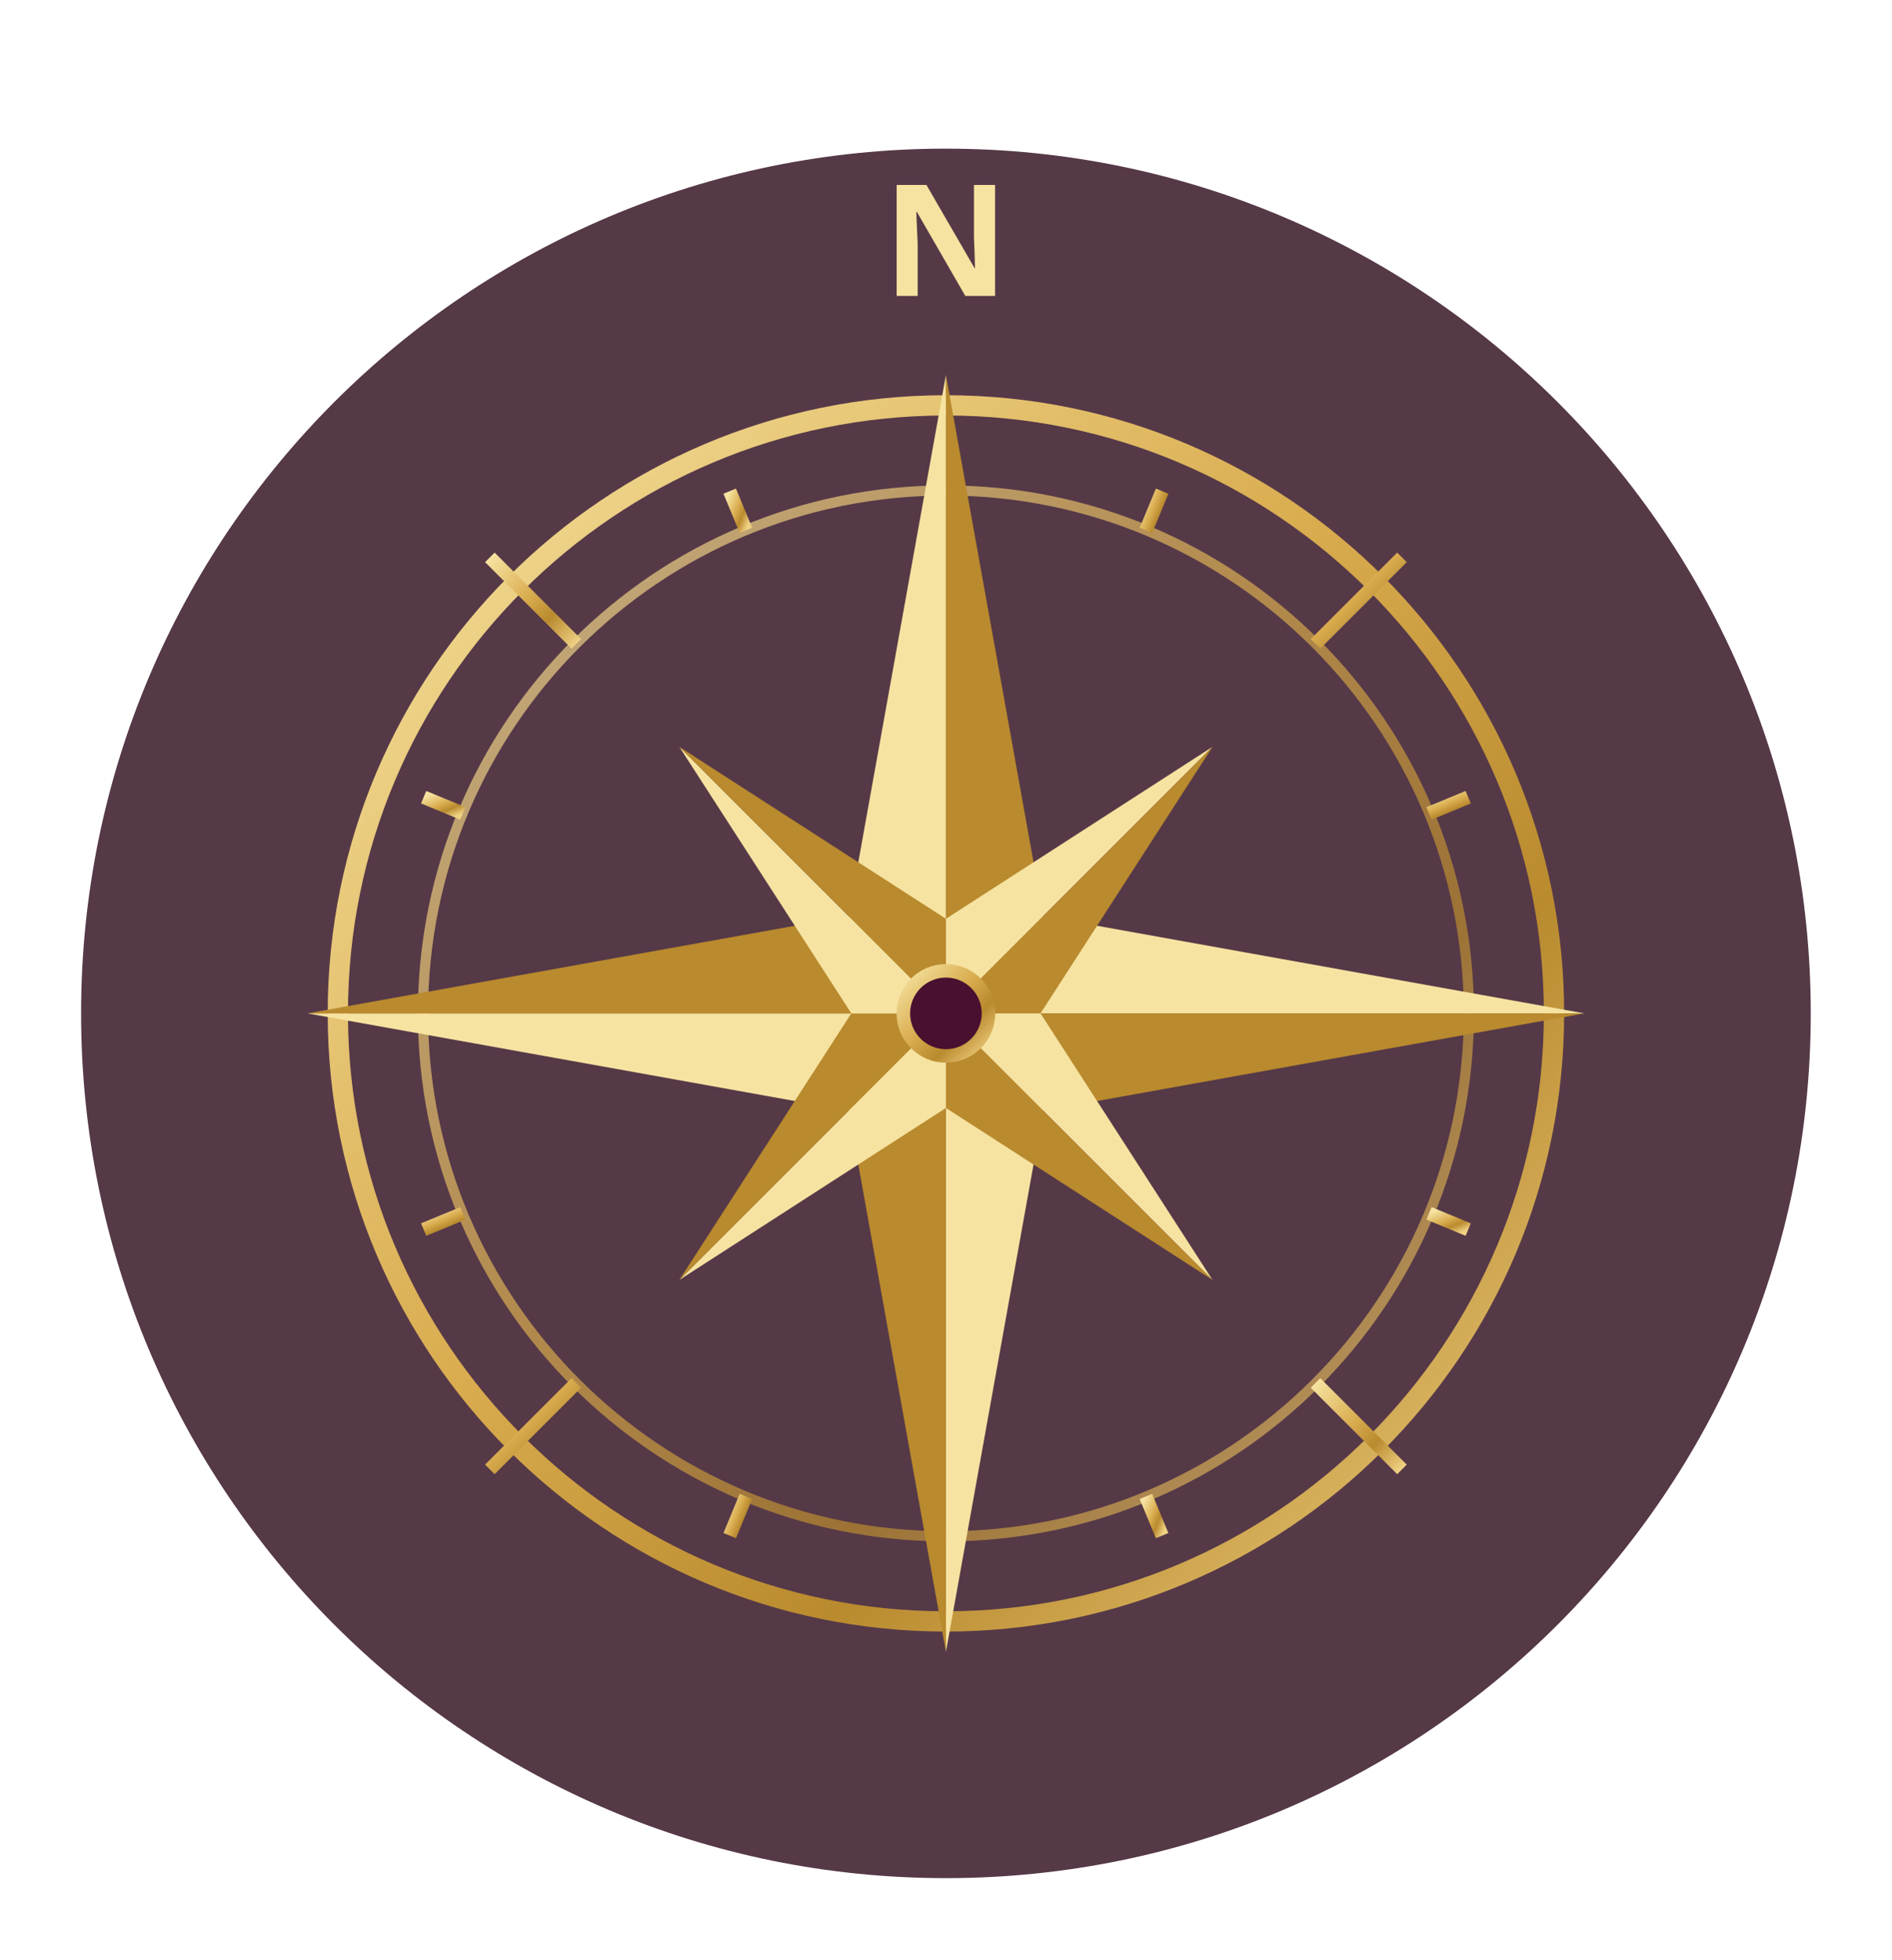
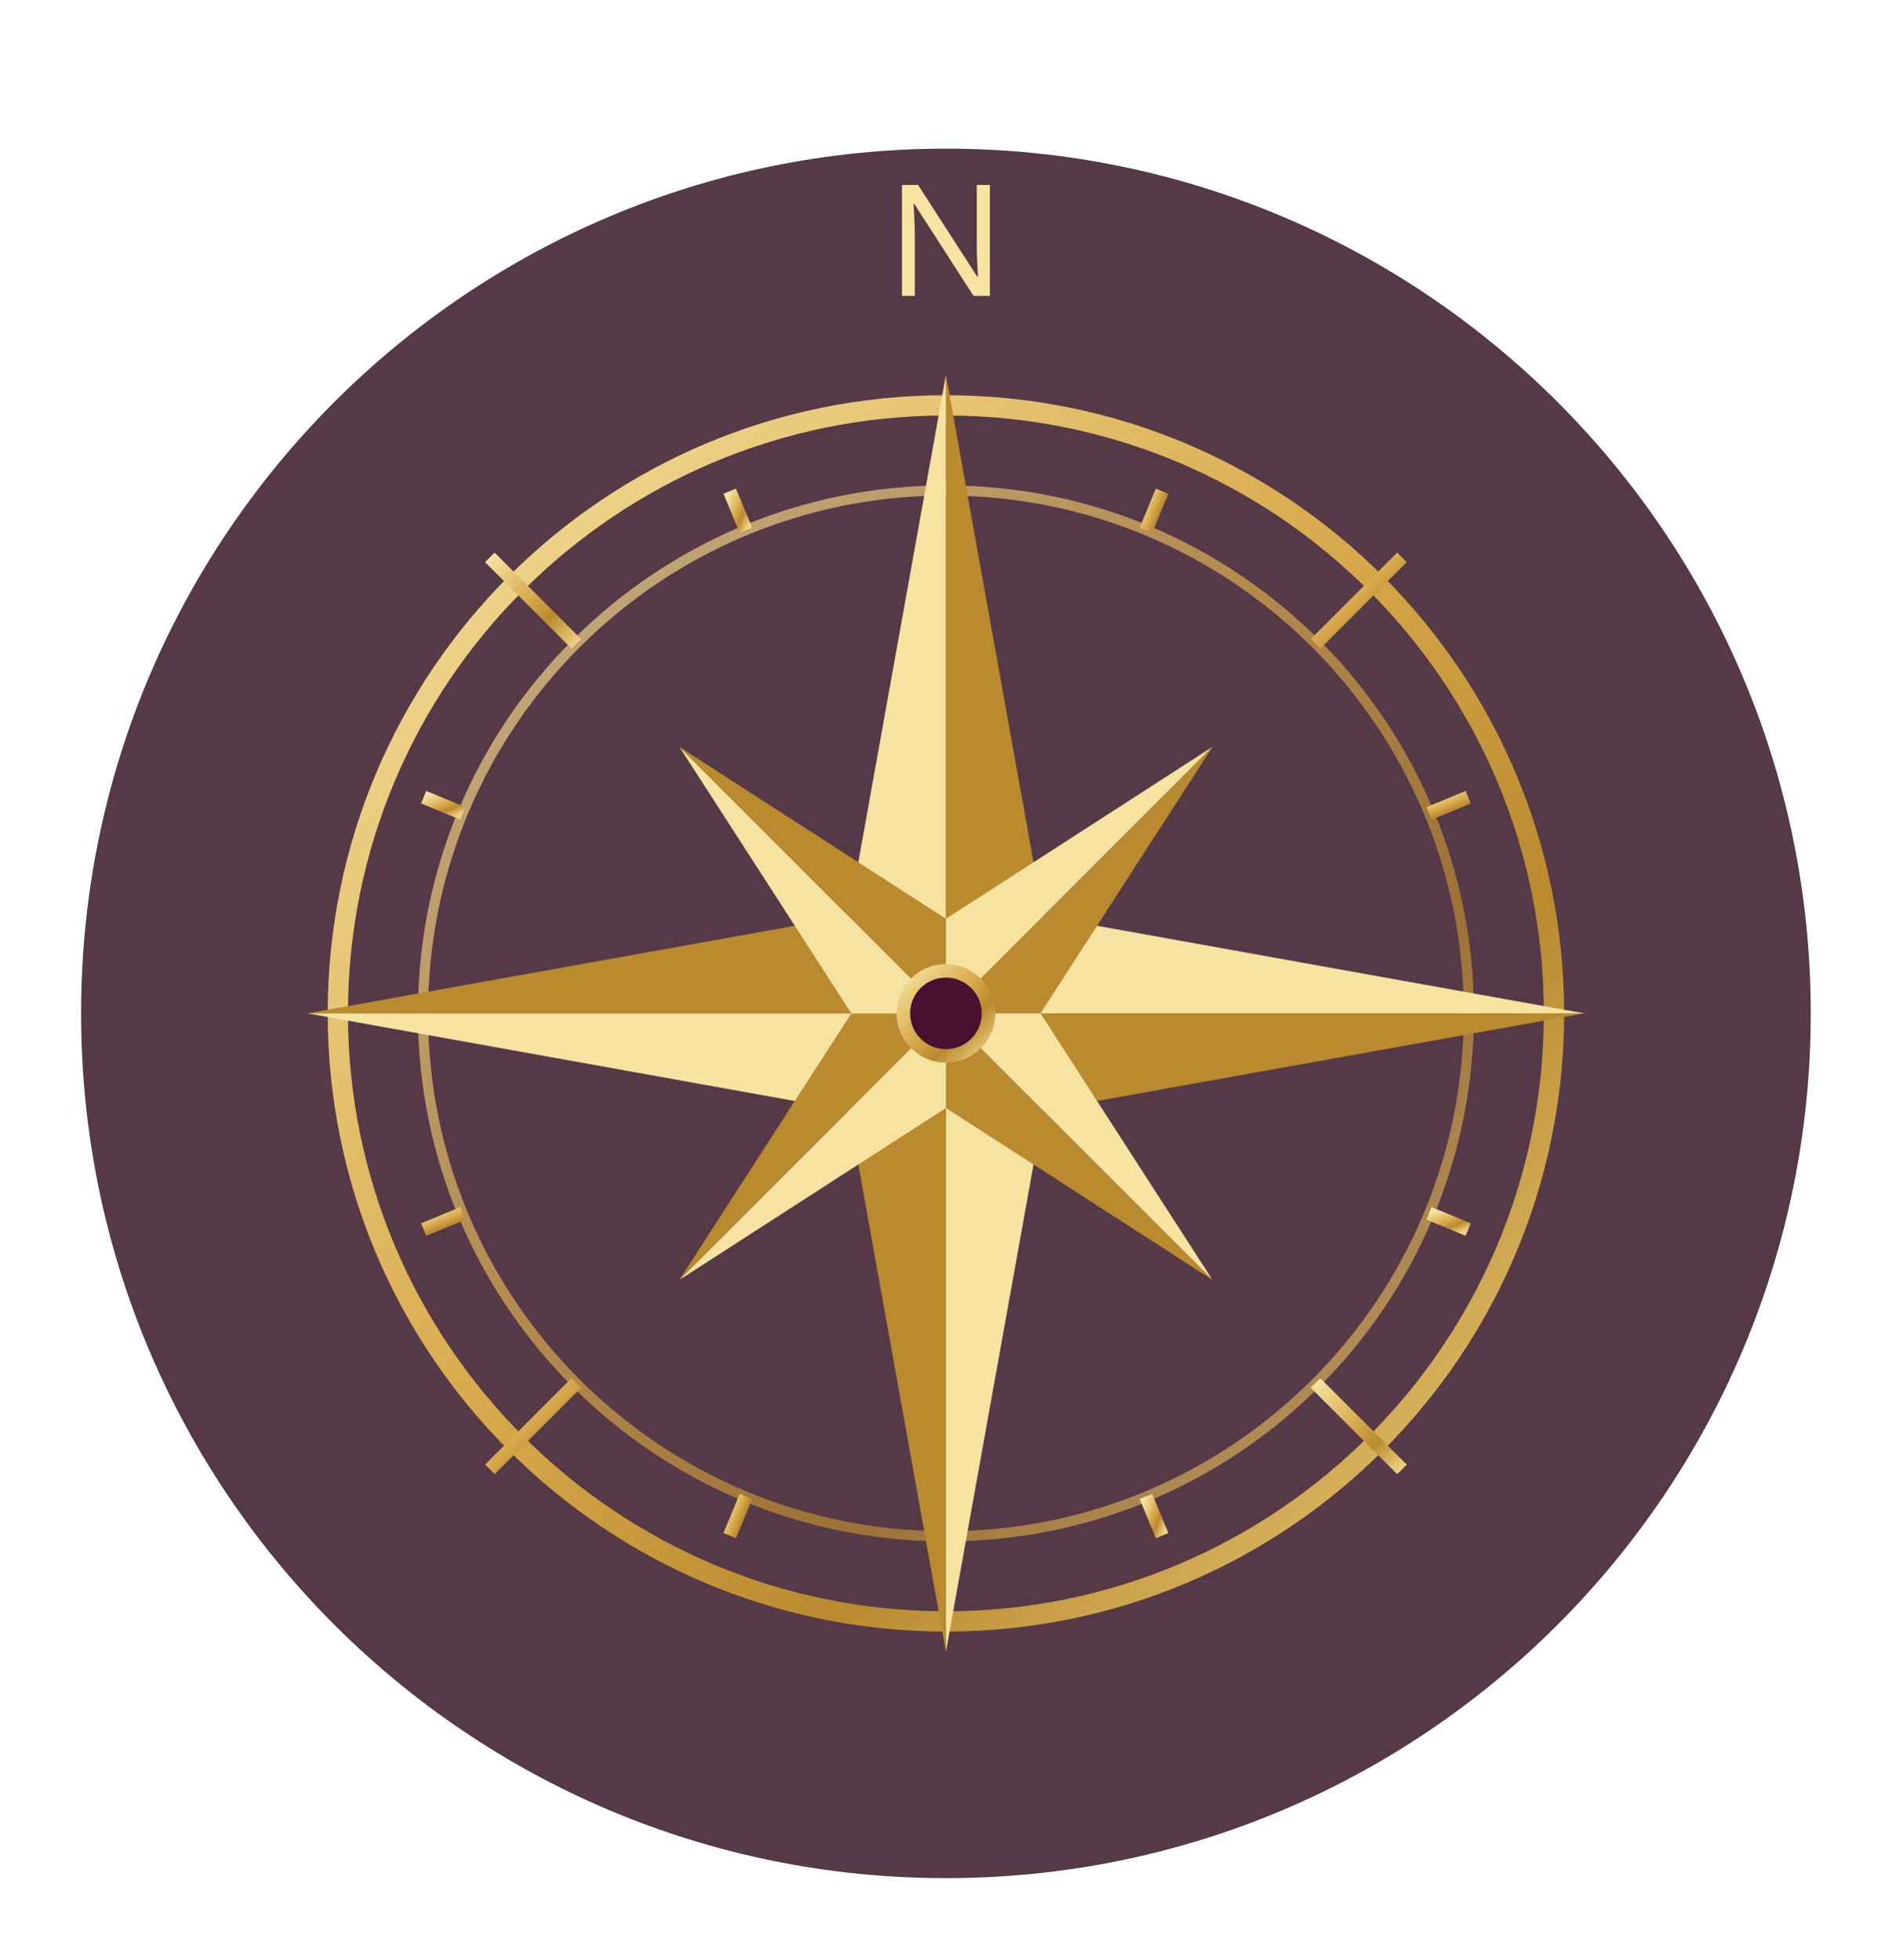
<svg xmlns="http://www.w3.org/2000/svg" width="280" height="290" viewBox="0 0 280 290">
  <defs>
    <linearGradient id="gold" x1="0" y1="0" x2="1" y2="1">
      <stop offset="0" stop-color="#f6e3a1" />
      <stop offset=".45" stop-color="#d9ac4f" />
      <stop offset=".7" stop-color="#b98a2e" />
      <stop offset="1" stop-color="#f0d184" />
    </linearGradient>
  </defs>
  <g transform="translate(140,150)">
    <circle r="128" fill="#2c0819" opacity=".8" />
    <circle r="90" fill="none" stroke="url(#gold)" stroke-width="3" />
    <circle r="77.4" fill="none" stroke="url(#gold)" stroke-width="1.5" opacity=".7" />
    <line x1="0.0" y1="-77.4" x2="0.0" y2="-95.4" stroke="url(#gold)" stroke-width="2" />
    <line x1="29.6" y1="-71.5" x2="32.0" y2="-77.3" stroke="url(#gold)" stroke-width="2" />
    <line x1="54.7" y1="-54.7" x2="67.5" y2="-67.5" stroke="url(#gold)" stroke-width="2" />
    <line x1="71.5" y1="-29.6" x2="77.3" y2="-32.0" stroke="url(#gold)" stroke-width="2" />
    <line x1="77.4" y1="-0.0" x2="95.4" y2="-0.0" stroke="url(#gold)" stroke-width="2" />
    <line x1="71.5" y1="29.6" x2="77.3" y2="32.0" stroke="url(#gold)" stroke-width="2" />
    <line x1="54.7" y1="54.7" x2="67.5" y2="67.5" stroke="url(#gold)" stroke-width="2" />
    <line x1="29.6" y1="71.5" x2="32.0" y2="77.3" stroke="url(#gold)" stroke-width="2" />
    <line x1="0.0" y1="77.4" x2="0.0" y2="95.4" stroke="url(#gold)" stroke-width="2" />
    <line x1="-29.6" y1="71.5" x2="-32.0" y2="77.3" stroke="url(#gold)" stroke-width="2" />
    <line x1="-54.7" y1="54.7" x2="-67.5" y2="67.5" stroke="url(#gold)" stroke-width="2" />
    <line x1="-71.5" y1="29.6" x2="-77.3" y2="32.0" stroke="url(#gold)" stroke-width="2" />
    <line x1="-77.4" y1="0.0" x2="-95.4" y2="0.0" stroke="url(#gold)" stroke-width="2" />
    <line x1="-71.5" y1="-29.6" x2="-77.3" y2="-32.0" stroke="url(#gold)" stroke-width="2" />
    <line x1="-54.7" y1="-54.7" x2="-67.5" y2="-67.5" stroke="url(#gold)" stroke-width="2" />
    <line x1="-29.6" y1="-71.5" x2="-32.0" y2="-77.3" stroke="url(#gold)" stroke-width="2" />
    <path transform="rotate(0)" d="M0,-94.5 L-14.4,-14.4 L0,0Z" fill="#f6e3a1" />
    <path transform="rotate(0)" d="M0,-94.5 L14.4,-14.4 L0,0Z" fill="#b98a2e" />
    <path transform="rotate(90)" d="M0,-94.5 L-14.4,-14.4 L0,0Z" fill="#f6e3a1" />
    <path transform="rotate(90)" d="M0,-94.5 L14.4,-14.4 L0,0Z" fill="#b98a2e" />
    <path transform="rotate(180)" d="M0,-94.5 L-14.4,-14.4 L0,0Z" fill="#f6e3a1" />
    <path transform="rotate(180)" d="M0,-94.5 L14.4,-14.4 L0,0Z" fill="#b98a2e" />
    <path transform="rotate(270)" d="M0,-94.5 L-14.4,-14.4 L0,0Z" fill="#f6e3a1" />
    <path transform="rotate(270)" d="M0,-94.5 L14.4,-14.4 L0,0Z" fill="#b98a2e" />
    <path transform="rotate(45)" d="M0,-55.8 L-9.9,-9.9 L0,0Z" fill="#f6e3a1" />
    <path transform="rotate(45)" d="M0,-55.8 L9.9,-9.9 L0,0Z" fill="#b98a2e" />
    <path transform="rotate(135)" d="M0,-55.8 L-9.9,-9.9 L0,0Z" fill="#f6e3a1" />
    <path transform="rotate(135)" d="M0,-55.8 L9.9,-9.9 L0,0Z" fill="#b98a2e" />
    <path transform="rotate(225)" d="M0,-55.8 L-9.9,-9.9 L0,0Z" fill="#f6e3a1" />
    <path transform="rotate(225)" d="M0,-55.8 L9.9,-9.9 L0,0Z" fill="#b98a2e" />
    <path transform="rotate(315)" d="M0,-55.8 L-9.9,-9.9 L0,0Z" fill="#f6e3a1" />
    <path transform="rotate(315)" d="M0,-55.8 L9.9,-9.9 L0,0Z" fill="#b98a2e" />
    <circle r="6.3" fill="#4a1030" stroke="url(#gold)" stroke-width="2" />
-     <text y="-106.2" text-anchor="middle" font-family="Cinzel" font-weight="900" font-size="23" fill="#f6e3a1">N</text>
+     <text y="-106.2" text-anchor="middle" font-family="Marcellus" font-weight="400" font-size="23" fill="#f6e3a1">N</text>
  </g>
</svg>
